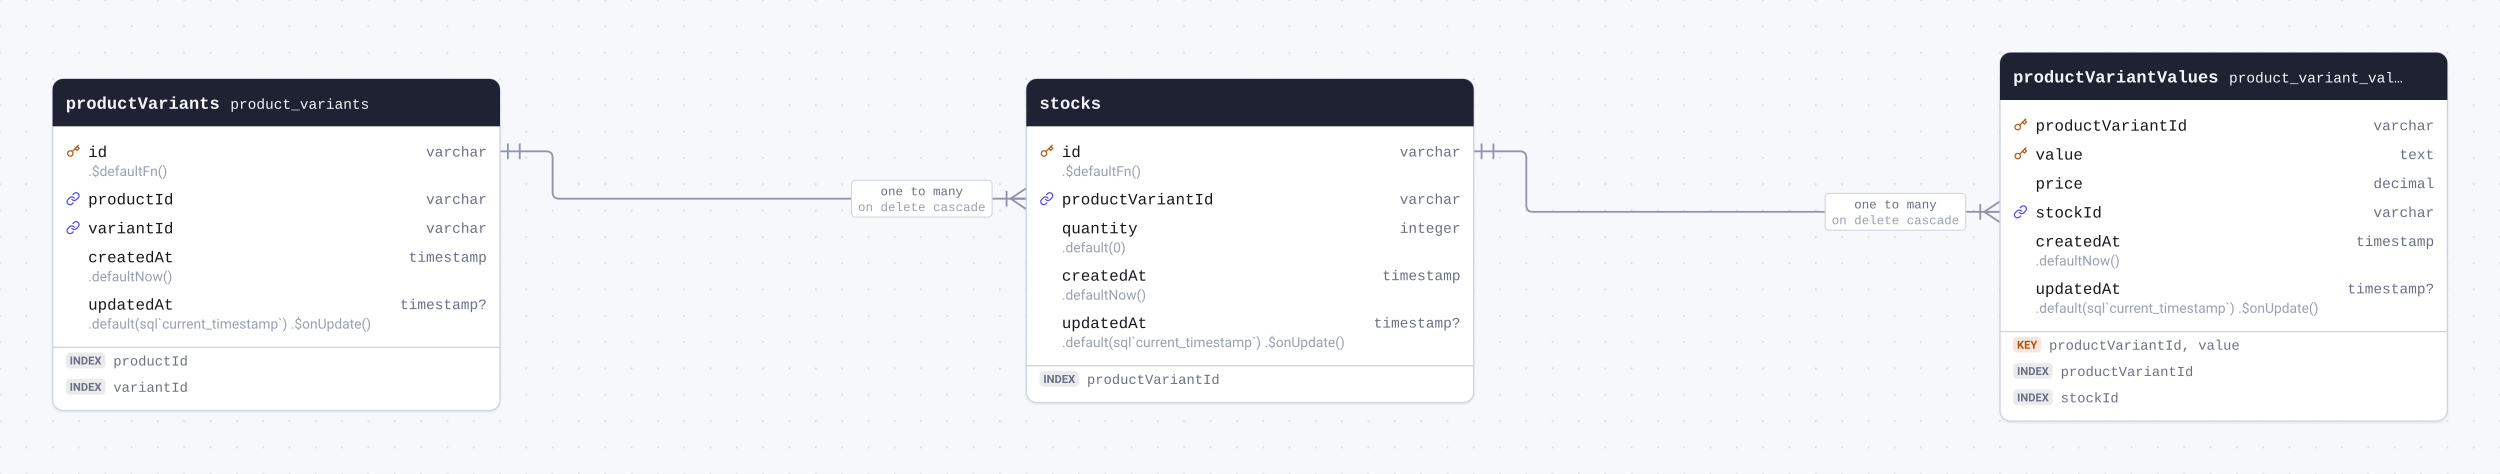
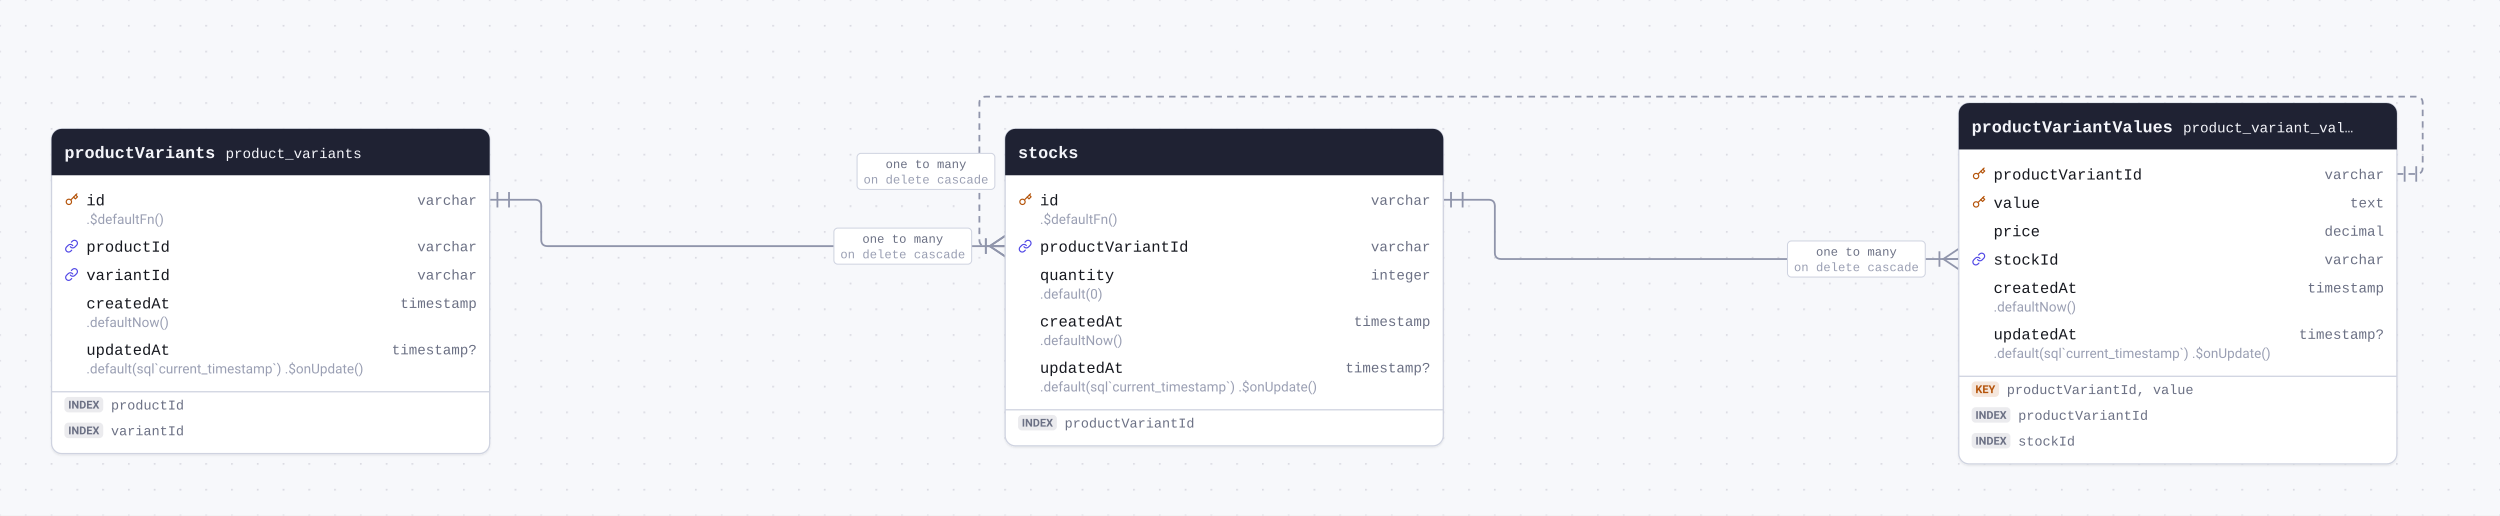
- <svg xmlns="http://www.w3.org/2000/svg" width="1900" height="360" viewBox="0 0 1900 360">
+ <svg xmlns="http://www.w3.org/2000/svg" width="1940" height="400" viewBox="0 -40 1940 400">
  <defs>
    <pattern id="dots" x="-0.7" y="-0.7" width="20" height="20" patternUnits="userSpaceOnUse">
      <circle cx="0.7" cy="0.7" r="0.7" fill="#d4d4dc" />
    </pattern>
    <filter id="node-shadow" x="-5%" y="-5%" width="110%" height="115%">
      <feDropShadow dx="0" dy="1" stdDeviation="1" flood-color="#000000" flood-opacity="0.08" />
    </filter>
  </defs>
-   <rect x="0" y="0" width="1900" height="360" fill="#f7f8fb" />
-   <rect x="0" y="0" width="1900" height="360" fill="url(#dots)" />
+   <rect x="0" y="-40" width="1940" height="400" fill="#f7f8fb" />
+   <rect x="0" y="-40" width="1940" height="400" fill="url(#dots)" />
  <g class="relation-edge">
    <path d="M380 115L400 115L 415,115Q 420,115 420,120L 420,146Q 420,151 425,151L760 151L780 151" fill="none" stroke="#9095ab" stroke-width="1.4" />
    <g transform="translate(380 115) scale(-1 1)" fill="none" stroke="#9095ab" stroke-width="1.4">
      <path d="M-6 -6 L-6 6" />
      <path d="M-15 -6 L-15 6" />
    </g>
    <g transform="translate(780 151)" fill="none" stroke="#9095ab" stroke-width="1.4">
      <path d="M0 -8 L-12 0 L0 8 M-12 0 L0 0" />
      <path d="M-15 -6 L-15 6" />
    </g>
  </g>
  <g class="relation-edge">
    <path d="M1120 115L1140 115L 1155,115Q 1160,115 1160,120L 1160,156Q 1160,161 1165,161L1500 161L1520 161" fill="none" stroke="#9095ab" stroke-width="1.4" />
    <g transform="translate(1120 115) scale(-1 1)" fill="none" stroke="#9095ab" stroke-width="1.4">
      <path d="M-6 -6 L-6 6" />
      <path d="M-15 -6 L-15 6" />
    </g>
    <g transform="translate(1520 161)" fill="none" stroke="#9095ab" stroke-width="1.4">
+       <path d="M0 -8 L-12 0 L0 8 M-12 0 L0 0" />
+       <path d="M-15 -6 L-15 6" />
+     </g>
+   </g>
+   <g class="relation-edge">
+     <path d="M1860 95L 1875,95Q 1880,95 1880,90L 1880,40Q 1880,35 1875,35L 765,35Q 760,35 760,40L 760,146Q 760,151 765,151L780 151" fill="none" stroke="#9095ab" stroke-width="1.4" stroke-dasharray="5 4" />
+     <g transform="translate(1860 95) scale(-1 1)" fill="none" stroke="#9095ab" stroke-width="1.4">
+       <path d="M-6 -6 L-6 6" />
+       <path d="M-15 -6 L-15 6" />
+     </g>
+     <g transform="translate(780 151)" fill="none" stroke="#9095ab" stroke-width="1.4">
      <path d="M0 -8 L-12 0 L0 8 M-12 0 L0 0" />
      <path d="M-15 -6 L-15 6" />
    </g>
  </g>
  <g class="model-node">
    <clipPath id="node-clip-0">
      <rect x="780" y="60" width="340" height="246" rx="8" />
    </clipPath>
    <rect x="780" y="60" width="340" height="246" rx="8" fill="#ffffff" stroke="#cfd3e0" filter="url(#node-shadow)" />
    <rect x="780" y="60" width="340" height="36" fill="#1f2233" clip-path="url(#node-clip-0)" />
    <text x="790" y="82.68" font-family="ui-monospace, SF Mono, Menlo, Consolas, Liberation Mono, DejaVu Sans Mono, monospace" font-size="13" font-weight="700" fill="#f4f5fa">stocks</text>
    <g transform="translate(790 109.5) scale(0.46)" fill="none" stroke="#b45309" stroke-width="2" stroke-linecap="round" stroke-linejoin="round">
      <circle cx="7.5" cy="15.5" r="4.5" />
      <path d="m21 2-9.6 9.6" />
      <path d="m15.5 7.5 3 3L22 7l-3-3" />
    </g>
    <text x="807" y="119.32" font-family="ui-monospace, SF Mono, Menlo, Consolas, Liberation Mono, DejaVu Sans Mono, monospace" font-size="12" fill="#16181f">id</text>
    <text x="1110" y="118.96" font-family="ui-monospace, SF Mono, Menlo, Consolas, Liberation Mono, DejaVu Sans Mono, monospace" font-size="11" text-anchor="end" fill="#6b7084">varchar</text>
    <text x="807" y="133.78" font-family="ui-sans-serif, -apple-system, Segoe UI, Roboto, Helvetica Neue, Arial, DejaVu Sans, sans-serif" font-size="10.5" fill="#9a9fb3">.$defaultFn()</text>
    <g transform="translate(790 145.5) scale(0.46)" fill="none" stroke="#4f46e5" stroke-width="2" stroke-linecap="round" stroke-linejoin="round">
      <path d="M10 13a5 5 0 0 0 7.54.54l3-3a5 5 0 0 0-7.07-7.07l-1.72 1.71" />
      <path d="M14 11a5 5 0 0 0-7.54-.54l-3 3a5 5 0 0 0 7.07 7.07l1.71-1.71" />
    </g>
    <text x="807" y="155.32" font-family="ui-monospace, SF Mono, Menlo, Consolas, Liberation Mono, DejaVu Sans Mono, monospace" font-size="12" fill="#16181f">productVariantId</text>
    <text x="1110" y="154.96" font-family="ui-monospace, SF Mono, Menlo, Consolas, Liberation Mono, DejaVu Sans Mono, monospace" font-size="11" text-anchor="end" fill="#6b7084">varchar</text>
    <text x="807" y="177.32" font-family="ui-monospace, SF Mono, Menlo, Consolas, Liberation Mono, DejaVu Sans Mono, monospace" font-size="12" fill="#16181f">quantity</text>
    <text x="1110" y="176.96" font-family="ui-monospace, SF Mono, Menlo, Consolas, Liberation Mono, DejaVu Sans Mono, monospace" font-size="11" text-anchor="end" fill="#6b7084">integer</text>
    <text x="807" y="191.78" font-family="ui-sans-serif, -apple-system, Segoe UI, Roboto, Helvetica Neue, Arial, DejaVu Sans, sans-serif" font-size="10.5" fill="#9a9fb3">.default(0)</text>
    <text x="807" y="213.32" font-family="ui-monospace, SF Mono, Menlo, Consolas, Liberation Mono, DejaVu Sans Mono, monospace" font-size="12" fill="#16181f">createdAt</text>
    <text x="1110" y="212.96" font-family="ui-monospace, SF Mono, Menlo, Consolas, Liberation Mono, DejaVu Sans Mono, monospace" font-size="11" text-anchor="end" fill="#6b7084">timestamp</text>
    <text x="807" y="227.78" font-family="ui-sans-serif, -apple-system, Segoe UI, Roboto, Helvetica Neue, Arial, DejaVu Sans, sans-serif" font-size="10.5" fill="#9a9fb3">.defaultNow()</text>
    <text x="807" y="249.32" font-family="ui-monospace, SF Mono, Menlo, Consolas, Liberation Mono, DejaVu Sans Mono, monospace" font-size="12" fill="#16181f">updatedAt</text>
    <text x="1110" y="248.96" font-family="ui-monospace, SF Mono, Menlo, Consolas, Liberation Mono, DejaVu Sans Mono, monospace" font-size="11" text-anchor="end" fill="#6b7084">timestamp?</text>
    <text x="807" y="263.78" font-family="ui-sans-serif, -apple-system, Segoe UI, Roboto, Helvetica Neue, Arial, DejaVu Sans, sans-serif" font-size="10.5" fill="#9a9fb3">.default(sql`current_timestamp`) .$onUpdate()</text>
    <path d="M780 278H1120" stroke="#cfd3e0" stroke-width="1" />
    <rect x="790" y="282" width="30.1" height="12" rx="3" fill="#6b7084" fill-opacity="0.14" />
    <text x="805.05" y="291.06" font-family="ui-sans-serif, -apple-system, Segoe UI, Roboto, Helvetica Neue, Arial, DejaVu Sans, sans-serif" font-size="8.5" font-weight="600" text-anchor="middle" fill="#6b7084">INDEX</text>
    <text x="826.1" y="291.78" font-family="ui-monospace, SF Mono, Menlo, Consolas, Liberation Mono, DejaVu Sans Mono, monospace" font-size="10.5" fill="#6b7084">productVariantId</text>
  </g>
  <g class="model-node">
    <clipPath id="node-clip-1">
      <rect x="40" y="60" width="340" height="252" rx="8" />
    </clipPath>
    <rect x="40" y="60" width="340" height="252" rx="8" fill="#ffffff" stroke="#cfd3e0" filter="url(#node-shadow)" />
    <rect x="40" y="60" width="340" height="36" fill="#1f2233" clip-path="url(#node-clip-1)" />
    <text x="50" y="82.68" font-family="ui-monospace, SF Mono, Menlo, Consolas, Liberation Mono, DejaVu Sans Mono, monospace" font-size="13" font-weight="700" fill="#f4f5fa">productVariants<tspan dx="8" font-size="11" font-weight="400" opacity="0.6">product_variants</tspan>
    </text>
    <g transform="translate(50 109.5) scale(0.46)" fill="none" stroke="#b45309" stroke-width="2" stroke-linecap="round" stroke-linejoin="round">
      <circle cx="7.5" cy="15.5" r="4.5" />
      <path d="m21 2-9.6 9.6" />
      <path d="m15.5 7.5 3 3L22 7l-3-3" />
    </g>
    <text x="67" y="119.32" font-family="ui-monospace, SF Mono, Menlo, Consolas, Liberation Mono, DejaVu Sans Mono, monospace" font-size="12" fill="#16181f">id</text>
    <text x="370" y="118.96" font-family="ui-monospace, SF Mono, Menlo, Consolas, Liberation Mono, DejaVu Sans Mono, monospace" font-size="11" text-anchor="end" fill="#6b7084">varchar</text>
    <text x="67" y="133.78" font-family="ui-sans-serif, -apple-system, Segoe UI, Roboto, Helvetica Neue, Arial, DejaVu Sans, sans-serif" font-size="10.5" fill="#9a9fb3">.$defaultFn()</text>
    <g transform="translate(50 145.5) scale(0.46)" fill="none" stroke="#4f46e5" stroke-width="2" stroke-linecap="round" stroke-linejoin="round">
      <path d="M10 13a5 5 0 0 0 7.54.54l3-3a5 5 0 0 0-7.07-7.07l-1.72 1.71" />
      <path d="M14 11a5 5 0 0 0-7.54-.54l-3 3a5 5 0 0 0 7.07 7.07l1.71-1.71" />
    </g>
    <text x="67" y="155.32" font-family="ui-monospace, SF Mono, Menlo, Consolas, Liberation Mono, DejaVu Sans Mono, monospace" font-size="12" fill="#16181f">productId</text>
    <text x="370" y="154.96" font-family="ui-monospace, SF Mono, Menlo, Consolas, Liberation Mono, DejaVu Sans Mono, monospace" font-size="11" text-anchor="end" fill="#6b7084">varchar</text>
    <g transform="translate(50 167.5) scale(0.46)" fill="none" stroke="#4f46e5" stroke-width="2" stroke-linecap="round" stroke-linejoin="round">
      <path d="M10 13a5 5 0 0 0 7.54.54l3-3a5 5 0 0 0-7.07-7.07l-1.72 1.71" />
      <path d="M14 11a5 5 0 0 0-7.54-.54l-3 3a5 5 0 0 0 7.07 7.07l1.71-1.71" />
    </g>
    <text x="67" y="177.32" font-family="ui-monospace, SF Mono, Menlo, Consolas, Liberation Mono, DejaVu Sans Mono, monospace" font-size="12" fill="#16181f">variantId</text>
    <text x="370" y="176.96" font-family="ui-monospace, SF Mono, Menlo, Consolas, Liberation Mono, DejaVu Sans Mono, monospace" font-size="11" text-anchor="end" fill="#6b7084">varchar</text>
    <text x="67" y="199.32" font-family="ui-monospace, SF Mono, Menlo, Consolas, Liberation Mono, DejaVu Sans Mono, monospace" font-size="12" fill="#16181f">createdAt</text>
    <text x="370" y="198.96" font-family="ui-monospace, SF Mono, Menlo, Consolas, Liberation Mono, DejaVu Sans Mono, monospace" font-size="11" text-anchor="end" fill="#6b7084">timestamp</text>
    <text x="67" y="213.78" font-family="ui-sans-serif, -apple-system, Segoe UI, Roboto, Helvetica Neue, Arial, DejaVu Sans, sans-serif" font-size="10.5" fill="#9a9fb3">.defaultNow()</text>
    <text x="67" y="235.32" font-family="ui-monospace, SF Mono, Menlo, Consolas, Liberation Mono, DejaVu Sans Mono, monospace" font-size="12" fill="#16181f">updatedAt</text>
    <text x="370" y="234.96" font-family="ui-monospace, SF Mono, Menlo, Consolas, Liberation Mono, DejaVu Sans Mono, monospace" font-size="11" text-anchor="end" fill="#6b7084">timestamp?</text>
    <text x="67" y="249.78" font-family="ui-sans-serif, -apple-system, Segoe UI, Roboto, Helvetica Neue, Arial, DejaVu Sans, sans-serif" font-size="10.5" fill="#9a9fb3">.default(sql`current_timestamp`) .$onUpdate()</text>
    <path d="M40 264H380" stroke="#cfd3e0" stroke-width="1" />
    <rect x="50" y="268" width="30.1" height="12" rx="3" fill="#6b7084" fill-opacity="0.14" />
    <text x="65.05" y="277.06" font-family="ui-sans-serif, -apple-system, Segoe UI, Roboto, Helvetica Neue, Arial, DejaVu Sans, sans-serif" font-size="8.5" font-weight="600" text-anchor="middle" fill="#6b7084">INDEX</text>
    <text x="86.1" y="277.78" font-family="ui-monospace, SF Mono, Menlo, Consolas, Liberation Mono, DejaVu Sans Mono, monospace" font-size="10.5" fill="#6b7084">productId</text>
    <rect x="50" y="288" width="30.1" height="12" rx="3" fill="#6b7084" fill-opacity="0.14" />
    <text x="65.05" y="297.06" font-family="ui-sans-serif, -apple-system, Segoe UI, Roboto, Helvetica Neue, Arial, DejaVu Sans, sans-serif" font-size="8.5" font-weight="600" text-anchor="middle" fill="#6b7084">INDEX</text>
    <text x="86.1" y="297.78" font-family="ui-monospace, SF Mono, Menlo, Consolas, Liberation Mono, DejaVu Sans Mono, monospace" font-size="10.5" fill="#6b7084">variantId</text>
  </g>
  <g class="model-node">
    <clipPath id="node-clip-2">
      <rect x="1520" y="40" width="340" height="280" rx="8" />
    </clipPath>
    <rect x="1520" y="40" width="340" height="280" rx="8" fill="#ffffff" stroke="#cfd3e0" filter="url(#node-shadow)" />
    <rect x="1520" y="40" width="340" height="36" fill="#1f2233" clip-path="url(#node-clip-2)" />
    <text x="1530" y="62.68" font-family="ui-monospace, SF Mono, Menlo, Consolas, Liberation Mono, DejaVu Sans Mono, monospace" font-size="13" font-weight="700" fill="#f4f5fa">productVariantValues<tspan dx="8" font-size="11" font-weight="400" opacity="0.6">product_variant_val…</tspan>
    </text>
    <g transform="translate(1530 89.5) scale(0.46)" fill="none" stroke="#b45309" stroke-width="2" stroke-linecap="round" stroke-linejoin="round">
      <circle cx="7.5" cy="15.5" r="4.5" />
      <path d="m21 2-9.6 9.6" />
      <path d="m15.5 7.5 3 3L22 7l-3-3" />
    </g>
    <text x="1547" y="99.32" font-family="ui-monospace, SF Mono, Menlo, Consolas, Liberation Mono, DejaVu Sans Mono, monospace" font-size="12" fill="#16181f">productVariantId</text>
    <text x="1850" y="98.96" font-family="ui-monospace, SF Mono, Menlo, Consolas, Liberation Mono, DejaVu Sans Mono, monospace" font-size="11" text-anchor="end" fill="#6b7084">varchar</text>
    <g transform="translate(1530 111.5) scale(0.46)" fill="none" stroke="#b45309" stroke-width="2" stroke-linecap="round" stroke-linejoin="round">
      <circle cx="7.5" cy="15.5" r="4.5" />
      <path d="m21 2-9.6 9.6" />
      <path d="m15.5 7.5 3 3L22 7l-3-3" />
    </g>
    <text x="1547" y="121.32" font-family="ui-monospace, SF Mono, Menlo, Consolas, Liberation Mono, DejaVu Sans Mono, monospace" font-size="12" fill="#16181f">value</text>
    <text x="1850" y="120.96" font-family="ui-monospace, SF Mono, Menlo, Consolas, Liberation Mono, DejaVu Sans Mono, monospace" font-size="11" text-anchor="end" fill="#6b7084">text</text>
    <text x="1547" y="143.32" font-family="ui-monospace, SF Mono, Menlo, Consolas, Liberation Mono, DejaVu Sans Mono, monospace" font-size="12" fill="#16181f">price</text>
    <text x="1850" y="142.96" font-family="ui-monospace, SF Mono, Menlo, Consolas, Liberation Mono, DejaVu Sans Mono, monospace" font-size="11" text-anchor="end" fill="#6b7084">decimal</text>
    <g transform="translate(1530 155.5) scale(0.46)" fill="none" stroke="#4f46e5" stroke-width="2" stroke-linecap="round" stroke-linejoin="round">
      <path d="M10 13a5 5 0 0 0 7.54.54l3-3a5 5 0 0 0-7.07-7.07l-1.72 1.71" />
      <path d="M14 11a5 5 0 0 0-7.54-.54l-3 3a5 5 0 0 0 7.07 7.07l1.71-1.71" />
    </g>
    <text x="1547" y="165.32" font-family="ui-monospace, SF Mono, Menlo, Consolas, Liberation Mono, DejaVu Sans Mono, monospace" font-size="12" fill="#16181f">stockId</text>
    <text x="1850" y="164.96" font-family="ui-monospace, SF Mono, Menlo, Consolas, Liberation Mono, DejaVu Sans Mono, monospace" font-size="11" text-anchor="end" fill="#6b7084">varchar</text>
    <text x="1547" y="187.32" font-family="ui-monospace, SF Mono, Menlo, Consolas, Liberation Mono, DejaVu Sans Mono, monospace" font-size="12" fill="#16181f">createdAt</text>
    <text x="1850" y="186.96" font-family="ui-monospace, SF Mono, Menlo, Consolas, Liberation Mono, DejaVu Sans Mono, monospace" font-size="11" text-anchor="end" fill="#6b7084">timestamp</text>
    <text x="1547" y="201.78" font-family="ui-sans-serif, -apple-system, Segoe UI, Roboto, Helvetica Neue, Arial, DejaVu Sans, sans-serif" font-size="10.5" fill="#9a9fb3">.defaultNow()</text>
    <text x="1547" y="223.32" font-family="ui-monospace, SF Mono, Menlo, Consolas, Liberation Mono, DejaVu Sans Mono, monospace" font-size="12" fill="#16181f">updatedAt</text>
    <text x="1850" y="222.96" font-family="ui-monospace, SF Mono, Menlo, Consolas, Liberation Mono, DejaVu Sans Mono, monospace" font-size="11" text-anchor="end" fill="#6b7084">timestamp?</text>
    <text x="1547" y="237.78" font-family="ui-sans-serif, -apple-system, Segoe UI, Roboto, Helvetica Neue, Arial, DejaVu Sans, sans-serif" font-size="10.5" fill="#9a9fb3">.default(sql`current_timestamp`) .$onUpdate()</text>
    <path d="M1520 252H1860" stroke="#cfd3e0" stroke-width="1" />
    <rect x="1530" y="256" width="21.26" height="12" rx="3" fill="#b45309" fill-opacity="0.14" />
    <text x="1540.63" y="265.06" font-family="ui-sans-serif, -apple-system, Segoe UI, Roboto, Helvetica Neue, Arial, DejaVu Sans, sans-serif" font-size="8.5" font-weight="600" text-anchor="middle" fill="#b45309">KEY</text>
    <text x="1557.26" y="265.78" font-family="ui-monospace, SF Mono, Menlo, Consolas, Liberation Mono, DejaVu Sans Mono, monospace" font-size="10.5" fill="#6b7084">productVariantId, value</text>
    <rect x="1530" y="276" width="30.1" height="12" rx="3" fill="#6b7084" fill-opacity="0.14" />
    <text x="1545.05" y="285.06" font-family="ui-sans-serif, -apple-system, Segoe UI, Roboto, Helvetica Neue, Arial, DejaVu Sans, sans-serif" font-size="8.5" font-weight="600" text-anchor="middle" fill="#6b7084">INDEX</text>
    <text x="1566.1" y="285.78" font-family="ui-monospace, SF Mono, Menlo, Consolas, Liberation Mono, DejaVu Sans Mono, monospace" font-size="10.5" fill="#6b7084">productVariantId</text>
    <rect x="1530" y="296" width="30.1" height="12" rx="3" fill="#6b7084" fill-opacity="0.14" />
    <text x="1545.05" y="305.06" font-family="ui-sans-serif, -apple-system, Segoe UI, Roboto, Helvetica Neue, Arial, DejaVu Sans, sans-serif" font-size="8.5" font-weight="600" text-anchor="middle" fill="#6b7084">INDEX</text>
    <text x="1566.1" y="305.78" font-family="ui-monospace, SF Mono, Menlo, Consolas, Liberation Mono, DejaVu Sans Mono, monospace" font-size="10.5" fill="#6b7084">stockId</text>
  </g>
  <g class="relation-label">
    <rect x="647.1" y="137" width="106.9" height="28" rx="3" fill="#ffffff" stroke="#cfd3e0" stroke-width="0.8" />
    <text x="700.55" y="148.42" font-family="ui-monospace, SF Mono, Menlo, Consolas, Liberation Mono, DejaVu Sans Mono, monospace" font-size="9.5" text-anchor="middle" fill="#6b7084">one to many</text>
    <text x="700.55" y="160.42" font-family="ui-monospace, SF Mono, Menlo, Consolas, Liberation Mono, DejaVu Sans Mono, monospace" font-size="9.5" text-anchor="middle" fill="#9a9fb3">on delete cascade</text>
  </g>
  <g class="relation-label">
    <rect x="1387.1" y="147" width="106.9" height="28" rx="3" fill="#ffffff" stroke="#cfd3e0" stroke-width="0.8" />
    <text x="1440.55" y="158.42" font-family="ui-monospace, SF Mono, Menlo, Consolas, Liberation Mono, DejaVu Sans Mono, monospace" font-size="9.5" text-anchor="middle" fill="#6b7084">one to many</text>
    <text x="1440.55" y="170.42" font-family="ui-monospace, SF Mono, Menlo, Consolas, Liberation Mono, DejaVu Sans Mono, monospace" font-size="9.5" text-anchor="middle" fill="#9a9fb3">on delete cascade</text>
  </g>
+   <g class="relation-label">
+     <rect x="665.1" y="79" width="106.9" height="28" rx="3" fill="#ffffff" stroke="#cfd3e0" stroke-width="0.8" />
+     <text x="718.55" y="90.42" font-family="ui-monospace, SF Mono, Menlo, Consolas, Liberation Mono, DejaVu Sans Mono, monospace" font-size="9.5" text-anchor="middle" fill="#6b7084">one to many</text>
+     <text x="718.55" y="102.42" font-family="ui-monospace, SF Mono, Menlo, Consolas, Liberation Mono, DejaVu Sans Mono, monospace" font-size="9.5" text-anchor="middle" fill="#9a9fb3">on delete cascade</text>
+   </g>
</svg>
